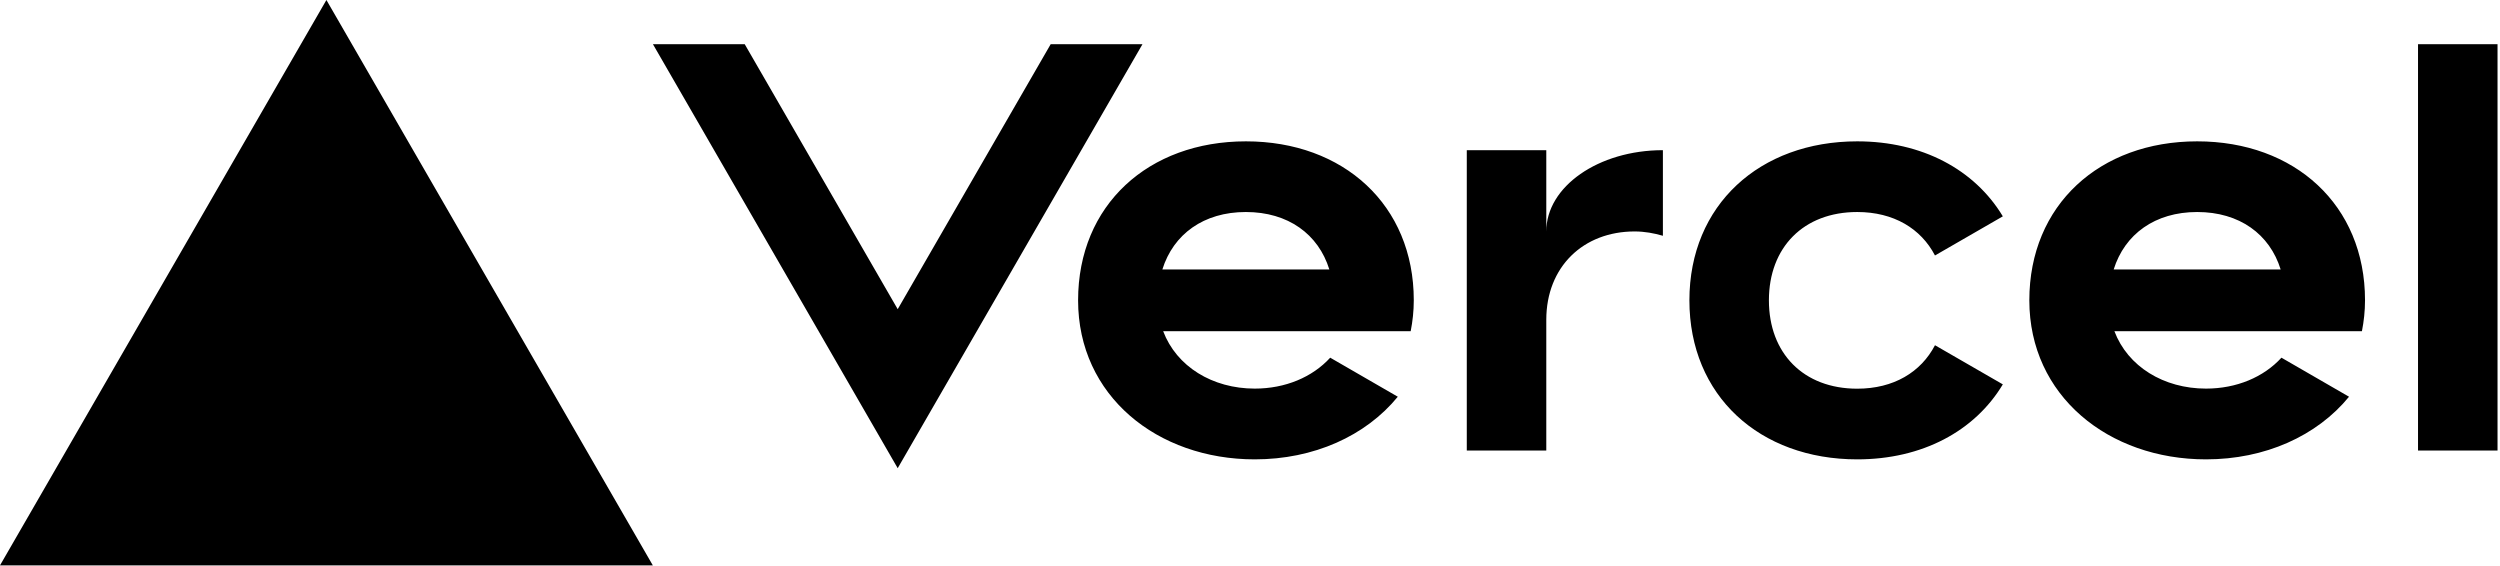
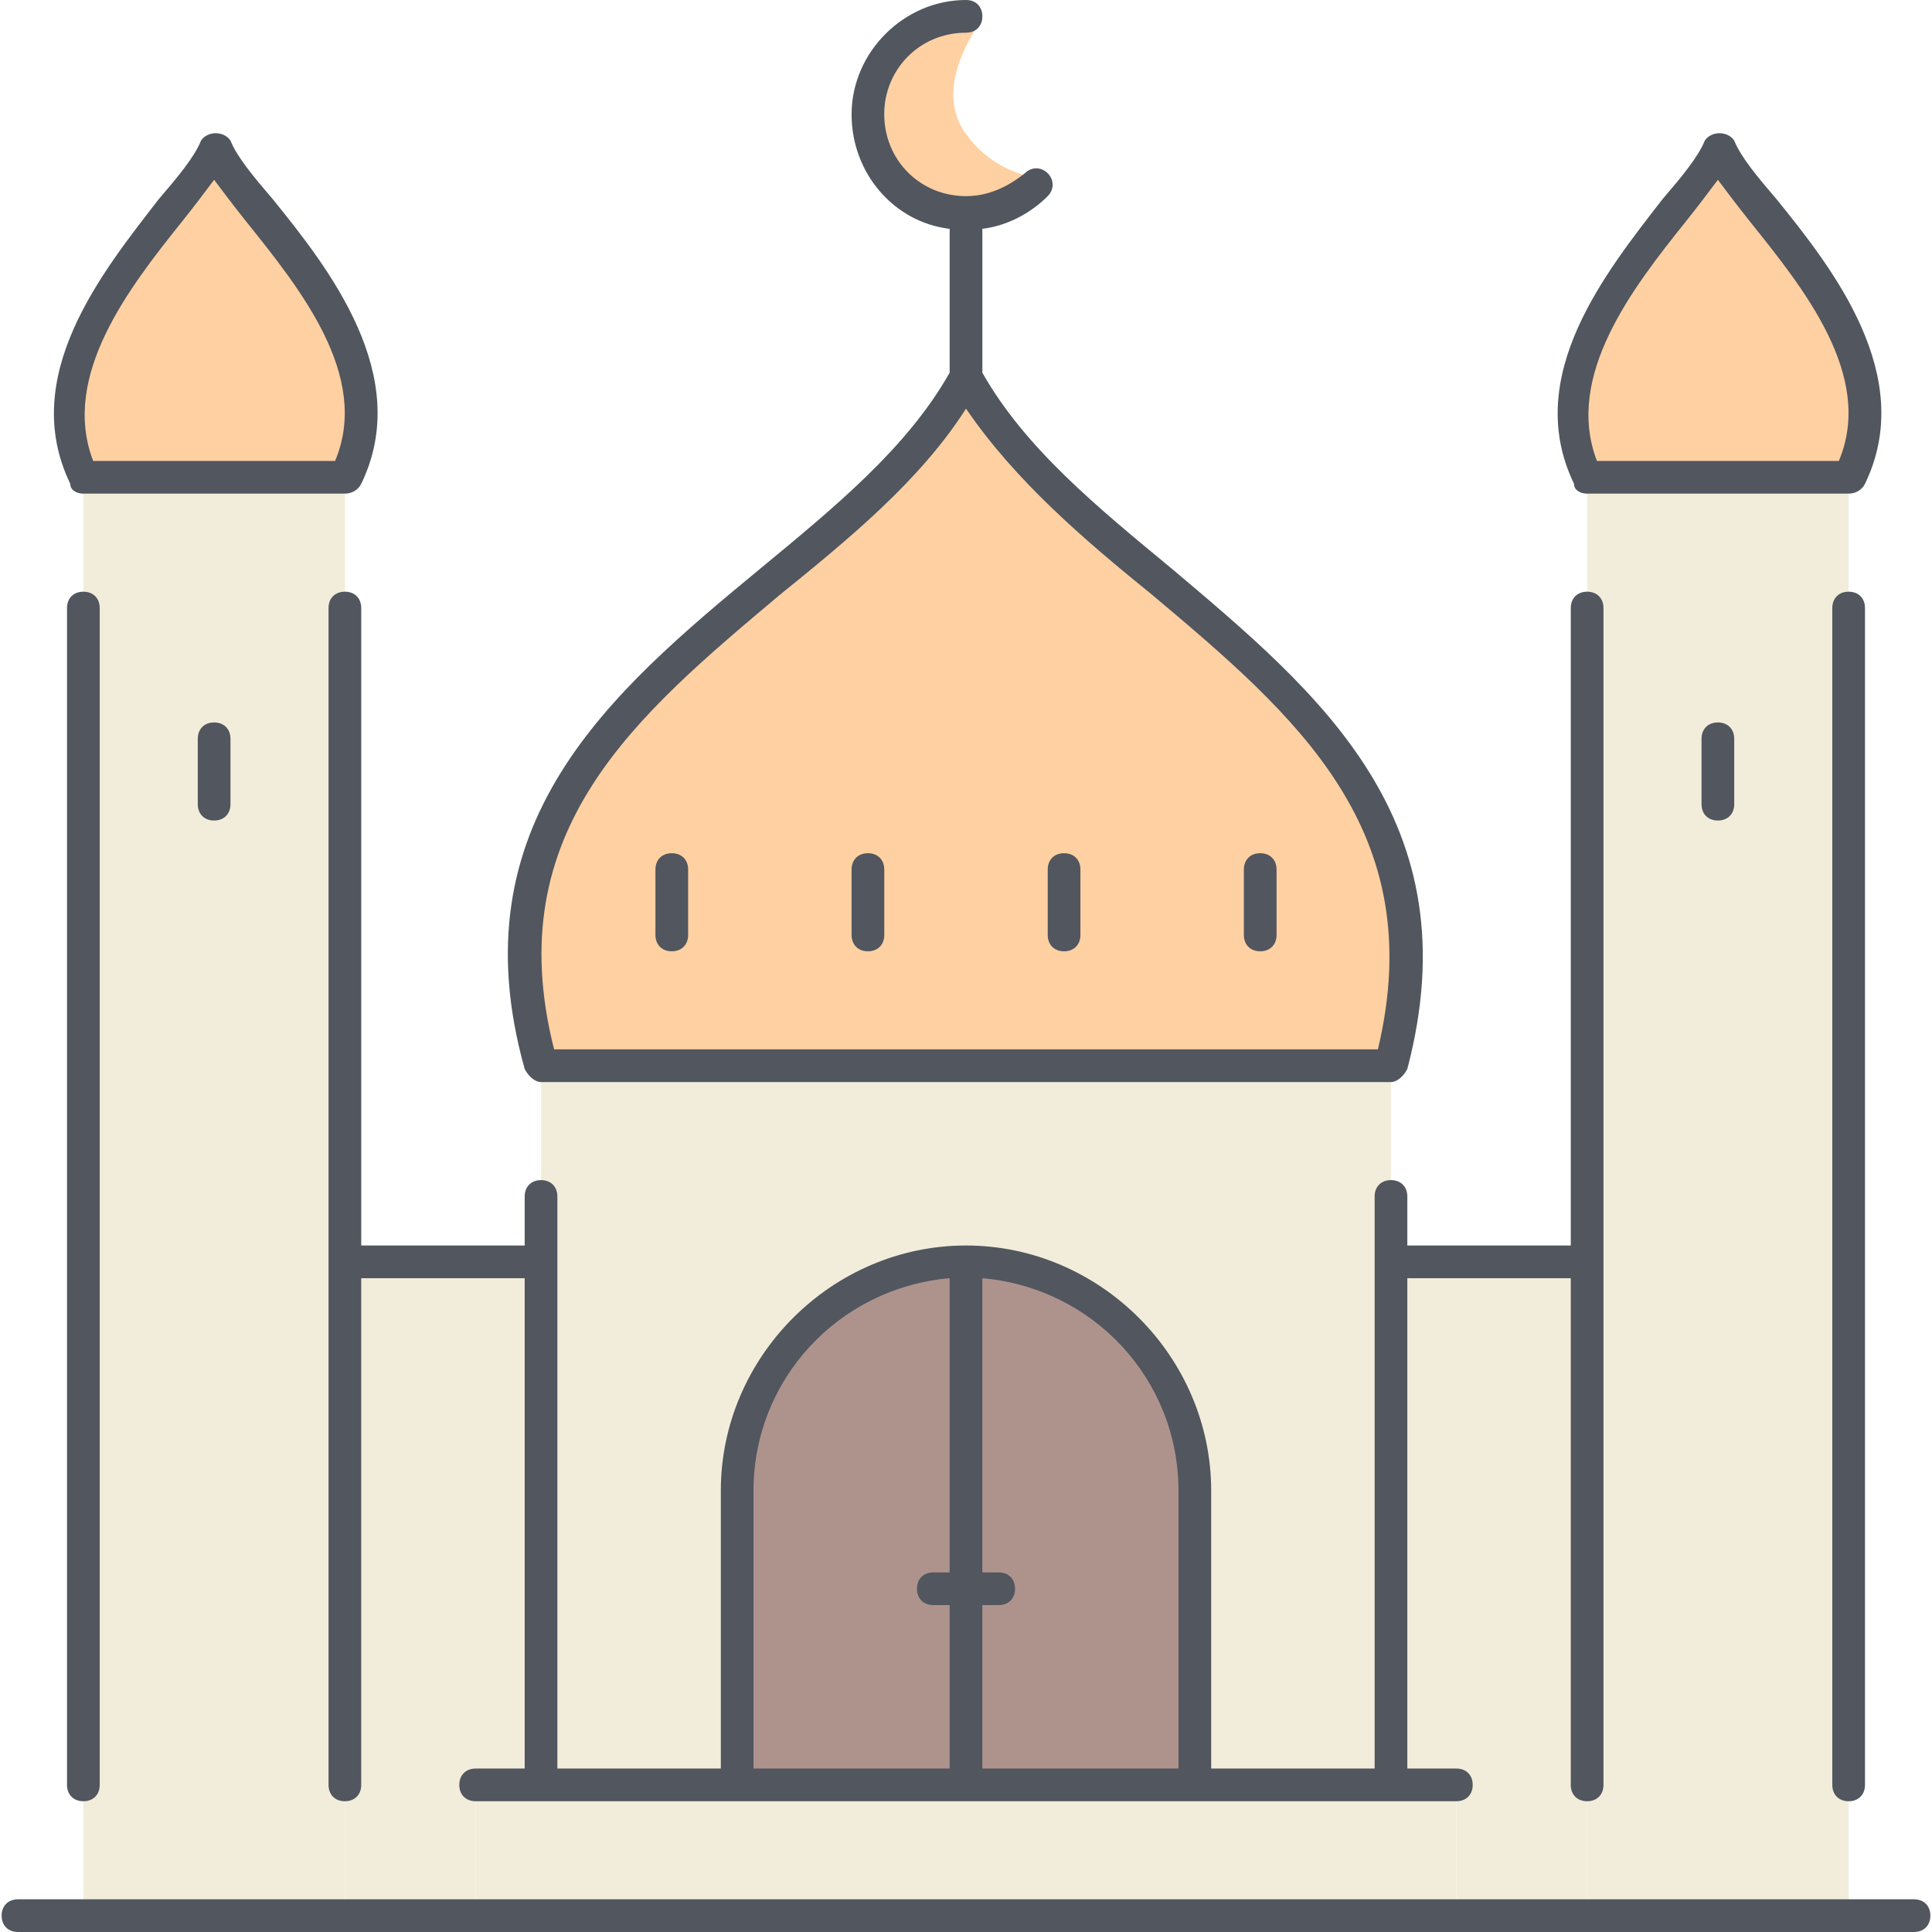
- <svg xmlns="http://www.w3.org/2000/svg" width="283" height="64" viewBox="0 0 283 64" fill="none">
-   <path d="M141.04 16c-11.04 0-19 7.2-19 18s8.96 18 20 18c6.67 0 12.55-2.64 16.19-7.09l-7.65-4.42c-2.02 2.21-5.09 3.5-8.54 3.5-4.79 0-8.86-2.5-10.37-6.5h28.02c.22-1.12.35-2.28.35-3.5 0-10.79-7.96-17.99-19-17.99zm-9.46 14.5c1.25-3.99 4.67-6.5 9.45-6.5 4.79 0 8.21 2.51 9.45 6.5h-18.9zM248.72 16c-11.04 0-19 7.2-19 18s8.96 18 20 18c6.67 0 12.55-2.64 16.19-7.09l-7.65-4.42c-2.02 2.21-5.09 3.5-8.54 3.5-4.79 0-8.86-2.5-10.37-6.5h28.02c.22-1.12.35-2.28.35-3.5 0-10.79-7.96-17.99-19-17.99zm-9.45 14.5c1.25-3.99 4.67-6.5 9.45-6.5 4.79 0 8.21 2.51 9.45 6.5h-18.9zM200.24 34c0 6 3.92 10 10 10 4.12 0 7.21-1.87 8.8-4.92l7.68 4.43c-3.18 5.3-9.14 8.49-16.48 8.49-11.05 0-19-7.2-19-18s7.96-18 19-18c7.34 0 13.29 3.19 16.48 8.49l-7.68 4.43c-1.59-3.05-4.68-4.92-8.8-4.92-6.07 0-10 4-10 10zm82.48-29v46h-9V5h9zM36.95 0L73.9 64H0L36.95 0zm92.38 5l-27.71 48L73.91 5H84.3l17.32 30 17.32-30h10.39zm58.91 12v9.69c-1-.29-2.06-.49-3.2-.49-5.81 0-10 4-10 10V51h-9V17h9v9.2c0-5.08 5.91-9.2 13.2-9.2z" fill="#000" />
+ <svg xmlns="http://www.w3.org/2000/svg" height="800px" width="800px" version="1.1" id="Layer_1" viewBox="0 0 504.32 504.32" xml:space="preserve">
+   <g transform="translate(4 1)">
+     <polygon style="fill:#F2EDDA;" points="86.027,328.386 86.027,499.053 120.16,499.053 120.16,464.92 137.227,464.92    137.227,328.386  " />
+     <g>
+       <path style="fill:#FFD0A1;" d="M248.16,97.986c34.133,59.733,136.533,85.333,110.933,179.2H137.227    C111.627,183.32,214.027,157.72,248.16,97.986z M51.893,38.253c8.533,17.067,51.2,51.2,34.133,85.333H17.76    C0.693,89.453,43.36,55.32,51.893,38.253z M444.427,38.253c8.533,17.067,51.2,51.2,34.133,85.333h-68.267    C393.227,89.453,435.893,55.32,444.427,38.253z" />
+       <path style="fill:#FFD0A1;" d="M248.16,33.986c8.533,11.947,22.187,11.947,22.187,11.947v1.707    c-4.267,4.267-11.093,7.68-17.92,7.68c-14.507,0-25.6-11.093-25.6-25.6s11.093-25.6,25.6-25.6    C252.427,4.12,238.773,21.186,248.16,33.986" />
+     </g>
+     <g>
+       <polygon style="fill:#F2EDDA;" points="359.093,328.386 359.093,464.92 137.227,464.92 137.227,328.386 137.227,277.186     359.093,277.186   " />
+       <polygon style="fill:#F2EDDA;" points="86.027,328.386 86.027,499.053 17.76,499.053 17.76,123.586 86.027,123.586   " />
+       <polygon style="fill:#F2EDDA;" points="478.56,123.586 478.56,499.053 410.293,499.053 410.293,328.386 410.293,123.586   " />
+       <polygon style="fill:#F2EDDA;" points="410.293,328.386 410.293,499.053 376.16,499.053 376.16,464.92 359.093,464.92     359.093,328.386   " />
+       <polygon style="fill:#F2EDDA;" points="376.16,464.92 376.16,499.053 120.16,499.053 120.16,464.92 137.227,464.92     188.427,464.92 248.16,464.92 307.893,464.92 359.093,464.92   " />
+     </g>
+     <path style="fill:#AE938D;" d="M248.16,413.72v-85.333c33.28,0,59.733,26.453,59.733,59.733v76.8H248.16V413.72z M248.16,413.72   v51.2h-59.733v-76.8c0-33.28,26.453-59.733,59.733-59.733V413.72z" />
+   </g>
+   <path style="fill:#51565F;" d="M499.627,504.32H4.693c-2.56,0-4.267-1.707-4.267-4.267c0-2.56,1.707-4.267,4.267-4.267h494.933  c2.56,0,4.267,1.707,4.267,4.267C503.893,502.613,502.187,504.32,499.627,504.32z M482.56,470.186c-2.56,0-4.267-1.707-4.267-4.267  v-307.2c0-2.56,1.707-4.267,4.267-4.267c2.56,0,4.267,1.707,4.267,4.267v307.2C486.827,468.48,485.12,470.186,482.56,470.186z   M414.293,470.186c-2.56,0-4.267-1.707-4.267-4.267V333.653H367.36v128h12.8c2.56,0,4.267,1.707,4.267,4.267  c0,2.56-1.707,4.267-4.267,4.267h-256c-2.56,0-4.267-1.707-4.267-4.267c0-2.56,1.707-4.267,4.267-4.267h12.8v-128H94.293V465.92  c0,2.56-1.707,4.267-4.267,4.267c-2.56,0-4.267-1.707-4.267-4.267v-307.2c0-2.56,1.707-4.267,4.267-4.267  c2.56,0,4.267,1.707,4.267,4.267v166.4h42.667v-12.8c0-2.56,1.707-4.267,4.267-4.267c2.56,0,4.267,1.707,4.267,4.267v149.333h42.667  V389.12c0-34.987,29.013-64,64-64s64,29.013,64,64v72.533h42.667V312.32c0-2.56,1.707-4.267,4.267-4.267  c2.56,0,4.267,1.707,4.267,4.267v12.8h42.667v-166.4c0-2.56,1.707-4.267,4.267-4.267s4.267,1.707,4.267,4.267v307.2  C418.56,468.48,416.853,470.186,414.293,470.186z M256.427,461.653h51.2V389.12c0-29.013-22.187-52.907-51.2-55.467v76.8h4.267  c2.56,0,4.267,1.707,4.267,4.267s-1.707,4.267-4.267,4.267h-4.267V461.653z M196.693,461.653h51.2v-42.667h-4.267  c-2.56,0-4.267-1.707-4.267-4.267s1.707-4.267,4.267-4.267h4.267v-76.8c-29.013,2.56-51.2,26.453-51.2,55.467V461.653z   M21.76,470.186c-2.56,0-4.267-1.707-4.267-4.267v-307.2c0-2.56,1.707-4.267,4.267-4.267s4.267,1.707,4.267,4.267v307.2  C26.027,468.48,24.32,470.186,21.76,470.186z M363.093,282.453H141.227c-1.707,0-3.413-1.707-4.267-3.413  c-17.92-64,22.187-98.133,61.44-130.56c19.627-16.213,38.4-31.573,49.493-51.2V59.733c-14.507-1.707-25.6-14.507-25.6-29.867  C222.293,13.653,235.947,0,252.16,0c2.56,0,4.267,1.707,4.267,4.267s-1.707,4.267-4.267,4.267c-11.947,0-21.333,9.387-21.333,21.333  S240.213,51.2,252.16,51.2c5.973,0,11.093-2.56,15.36-5.973c1.707-1.707,4.267-1.707,5.973,0c1.707,1.707,1.707,4.267,0,5.973  c-4.267,4.267-10.24,7.68-17.067,8.533V97.28c11.093,19.627,29.867,34.987,49.493,51.2c38.4,32.427,78.507,65.707,61.44,130.56  C366.507,280.746,364.8,282.453,363.093,282.453z M144.64,273.92h215.04c13.653-57.173-21.333-87.04-58.88-118.613  c-17.92-14.507-35.84-29.867-48.64-48.64c-11.947,18.773-30.72,34.133-48.64,48.64C165.973,186.88,130.133,216.746,144.64,273.92z   M328.96,248.32c-2.56,0-4.267-1.707-4.267-4.267v-17.067c0-2.56,1.707-4.267,4.267-4.267s4.267,1.707,4.267,4.267v17.067  C333.227,246.613,331.52,248.32,328.96,248.32z M277.76,248.32c-2.56,0-4.267-1.707-4.267-4.267v-17.067  c0-2.56,1.707-4.267,4.267-4.267s4.267,1.707,4.267,4.267v17.067C282.027,246.613,280.32,248.32,277.76,248.32z M226.56,248.32  c-2.56,0-4.267-1.707-4.267-4.267v-17.067c0-2.56,1.707-4.267,4.267-4.267s4.267,1.707,4.267,4.267v17.067  C230.827,246.613,229.12,248.32,226.56,248.32z M175.36,248.32c-2.56,0-4.267-1.707-4.267-4.267v-17.067  c0-2.56,1.707-4.267,4.267-4.267s4.267,1.707,4.267,4.267v17.067C179.627,246.613,177.92,248.32,175.36,248.32z M448.427,214.186  c-2.56,0-4.267-1.707-4.267-4.267v-17.067c0-2.56,1.707-4.267,4.267-4.267s4.267,1.707,4.267,4.267v17.067  C452.693,212.48,450.987,214.186,448.427,214.186z M55.893,214.186c-2.56,0-4.267-1.707-4.267-4.267v-17.067  c0-2.56,1.707-4.267,4.267-4.267c2.56,0,4.267,1.707,4.267,4.267v17.067C60.16,212.48,58.453,214.186,55.893,214.186z   M482.56,128.853h-68.267c-1.707,0-3.413-0.853-3.413-2.56c-13.653-28.16,8.533-55.467,23.04-74.24  c5.12-5.973,9.387-11.093,11.093-15.36c1.707-2.56,5.973-2.56,7.68,0c1.707,4.267,5.973,9.387,11.093,15.36  c14.507,17.92,36.693,46.08,23.04,74.24C485.973,128,484.267,128.853,482.56,128.853z M416.853,120.32H480  c9.387-22.187-9.387-45.227-23.04-62.293c-3.413-4.267-5.973-7.68-8.533-11.093c-2.56,3.413-5.12,6.827-8.533,11.093  C426.24,75.093,408.32,98.133,416.853,120.32z M90.027,128.853H21.76c-1.707,0-3.413-0.853-3.413-2.56  c-13.653-28.16,8.533-55.467,23.04-74.24c5.12-5.973,9.387-11.093,11.093-15.36c1.707-2.56,5.973-2.56,7.68,0  c1.707,4.267,5.973,9.387,11.093,15.36c14.507,17.92,36.693,46.08,23.04,74.24C93.44,128,91.733,128.853,90.027,128.853z   M24.32,120.32h63.147c9.387-22.187-9.387-45.227-23.04-62.293c-3.413-4.267-5.973-7.68-8.533-11.093  c-2.56,3.413-5.12,6.827-8.533,11.093C33.707,75.093,15.786,98.133,24.32,120.32z" />
</svg>
